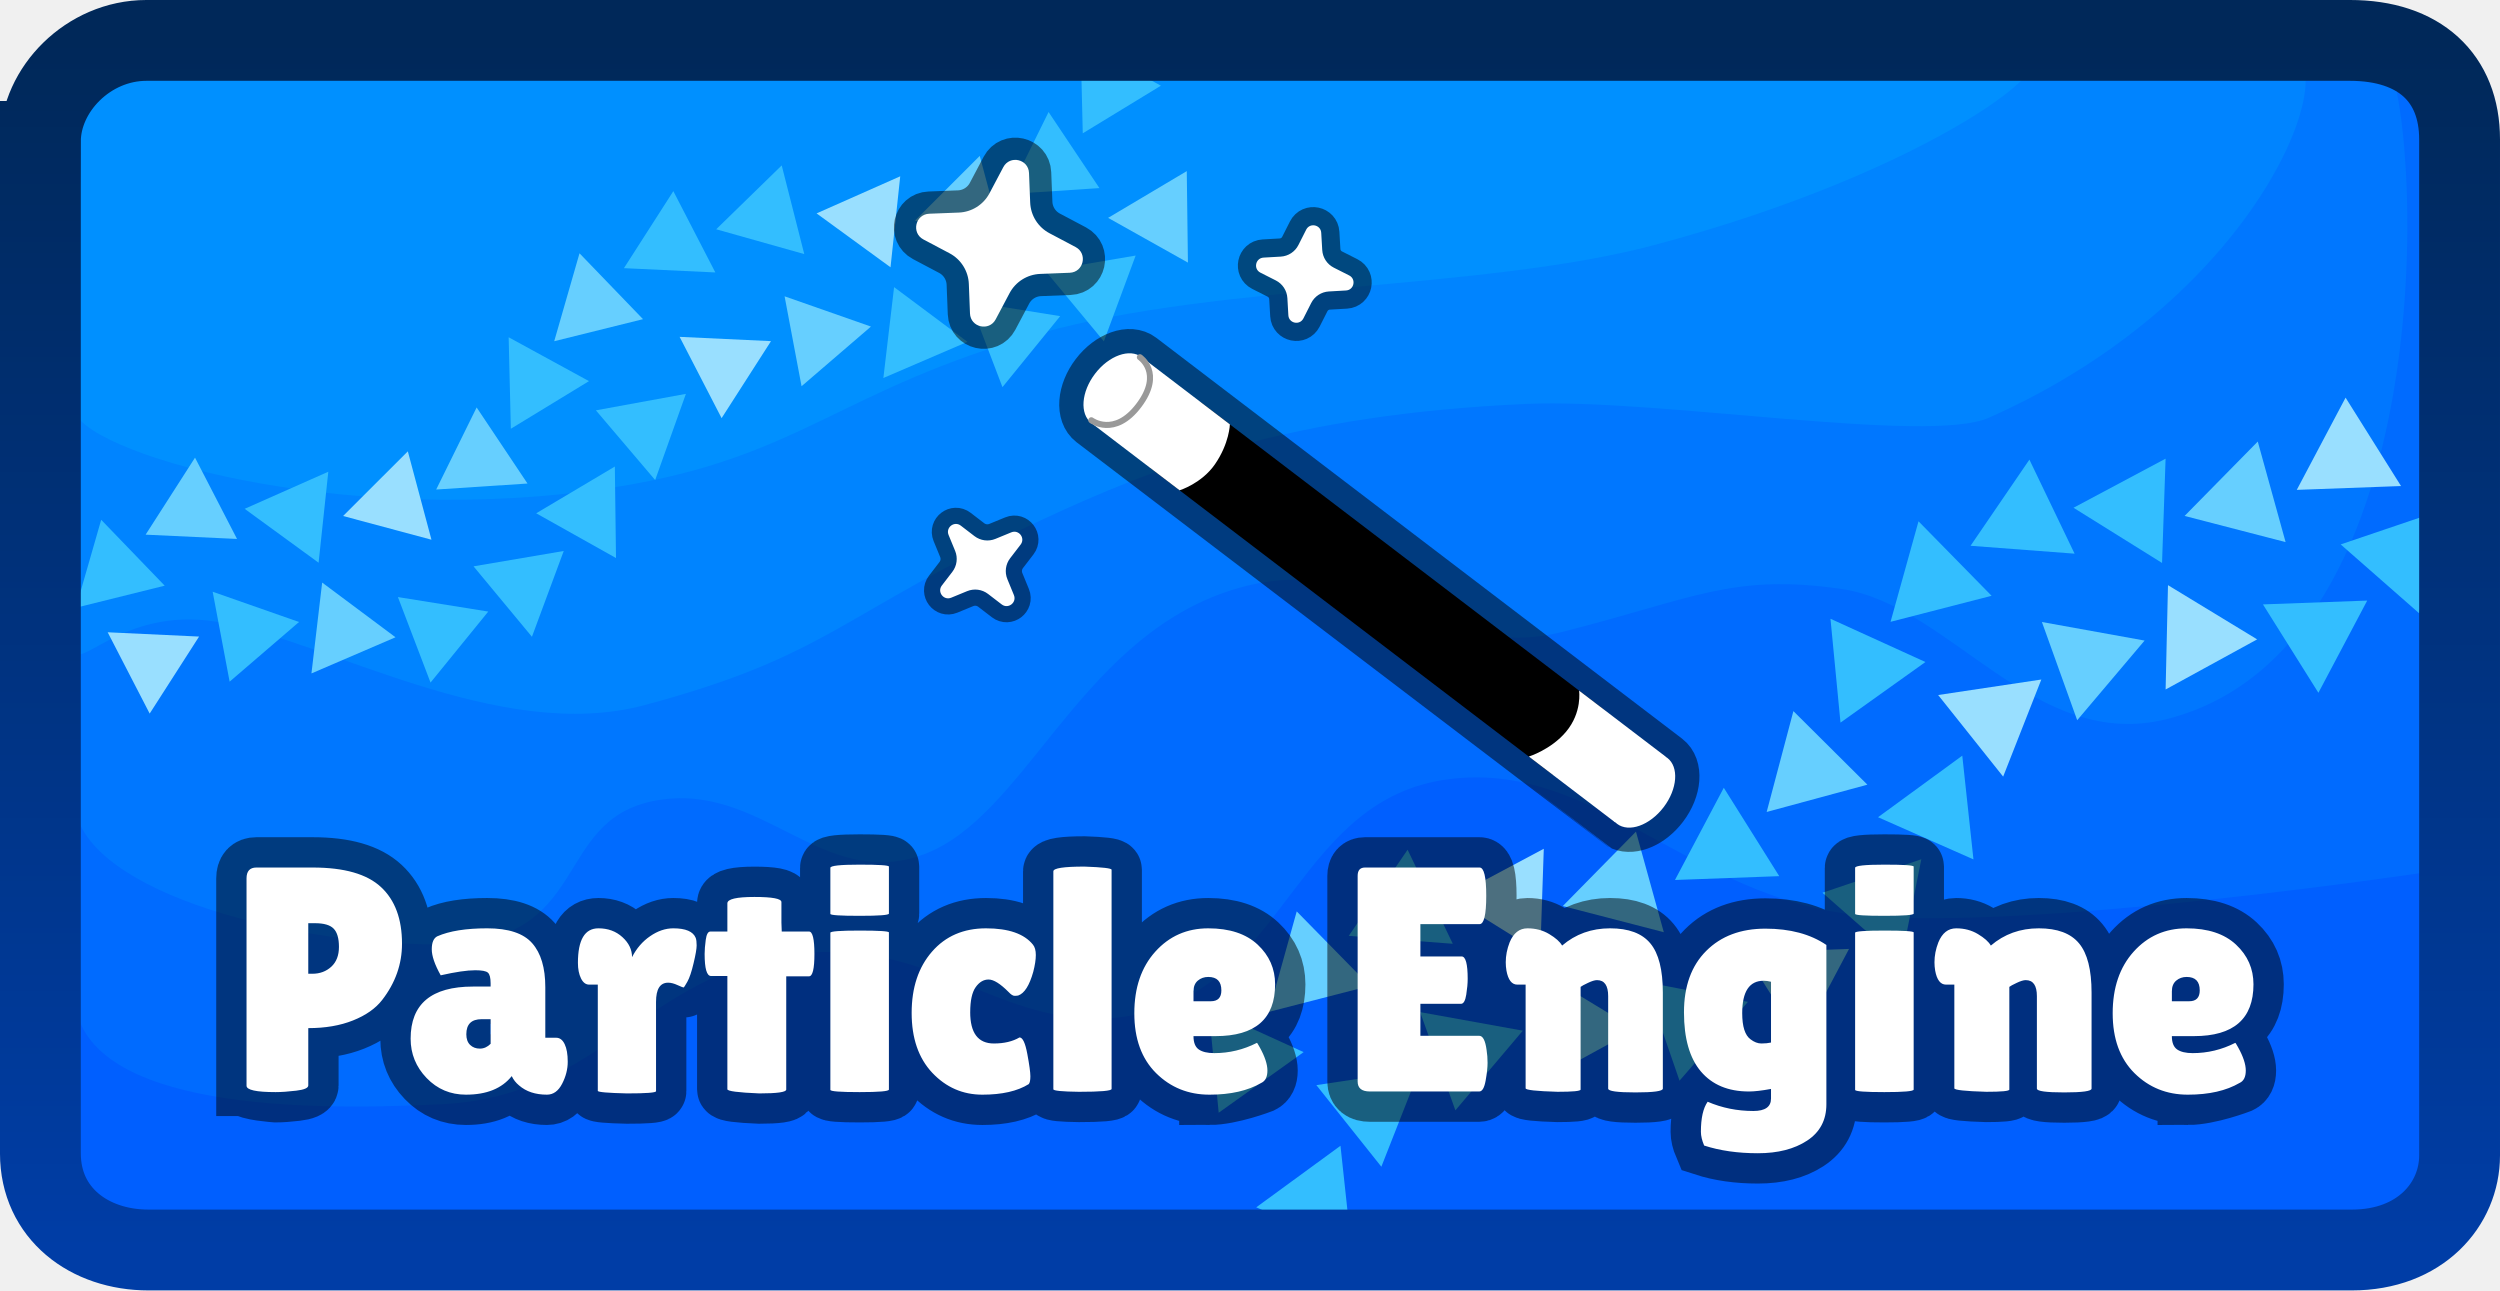
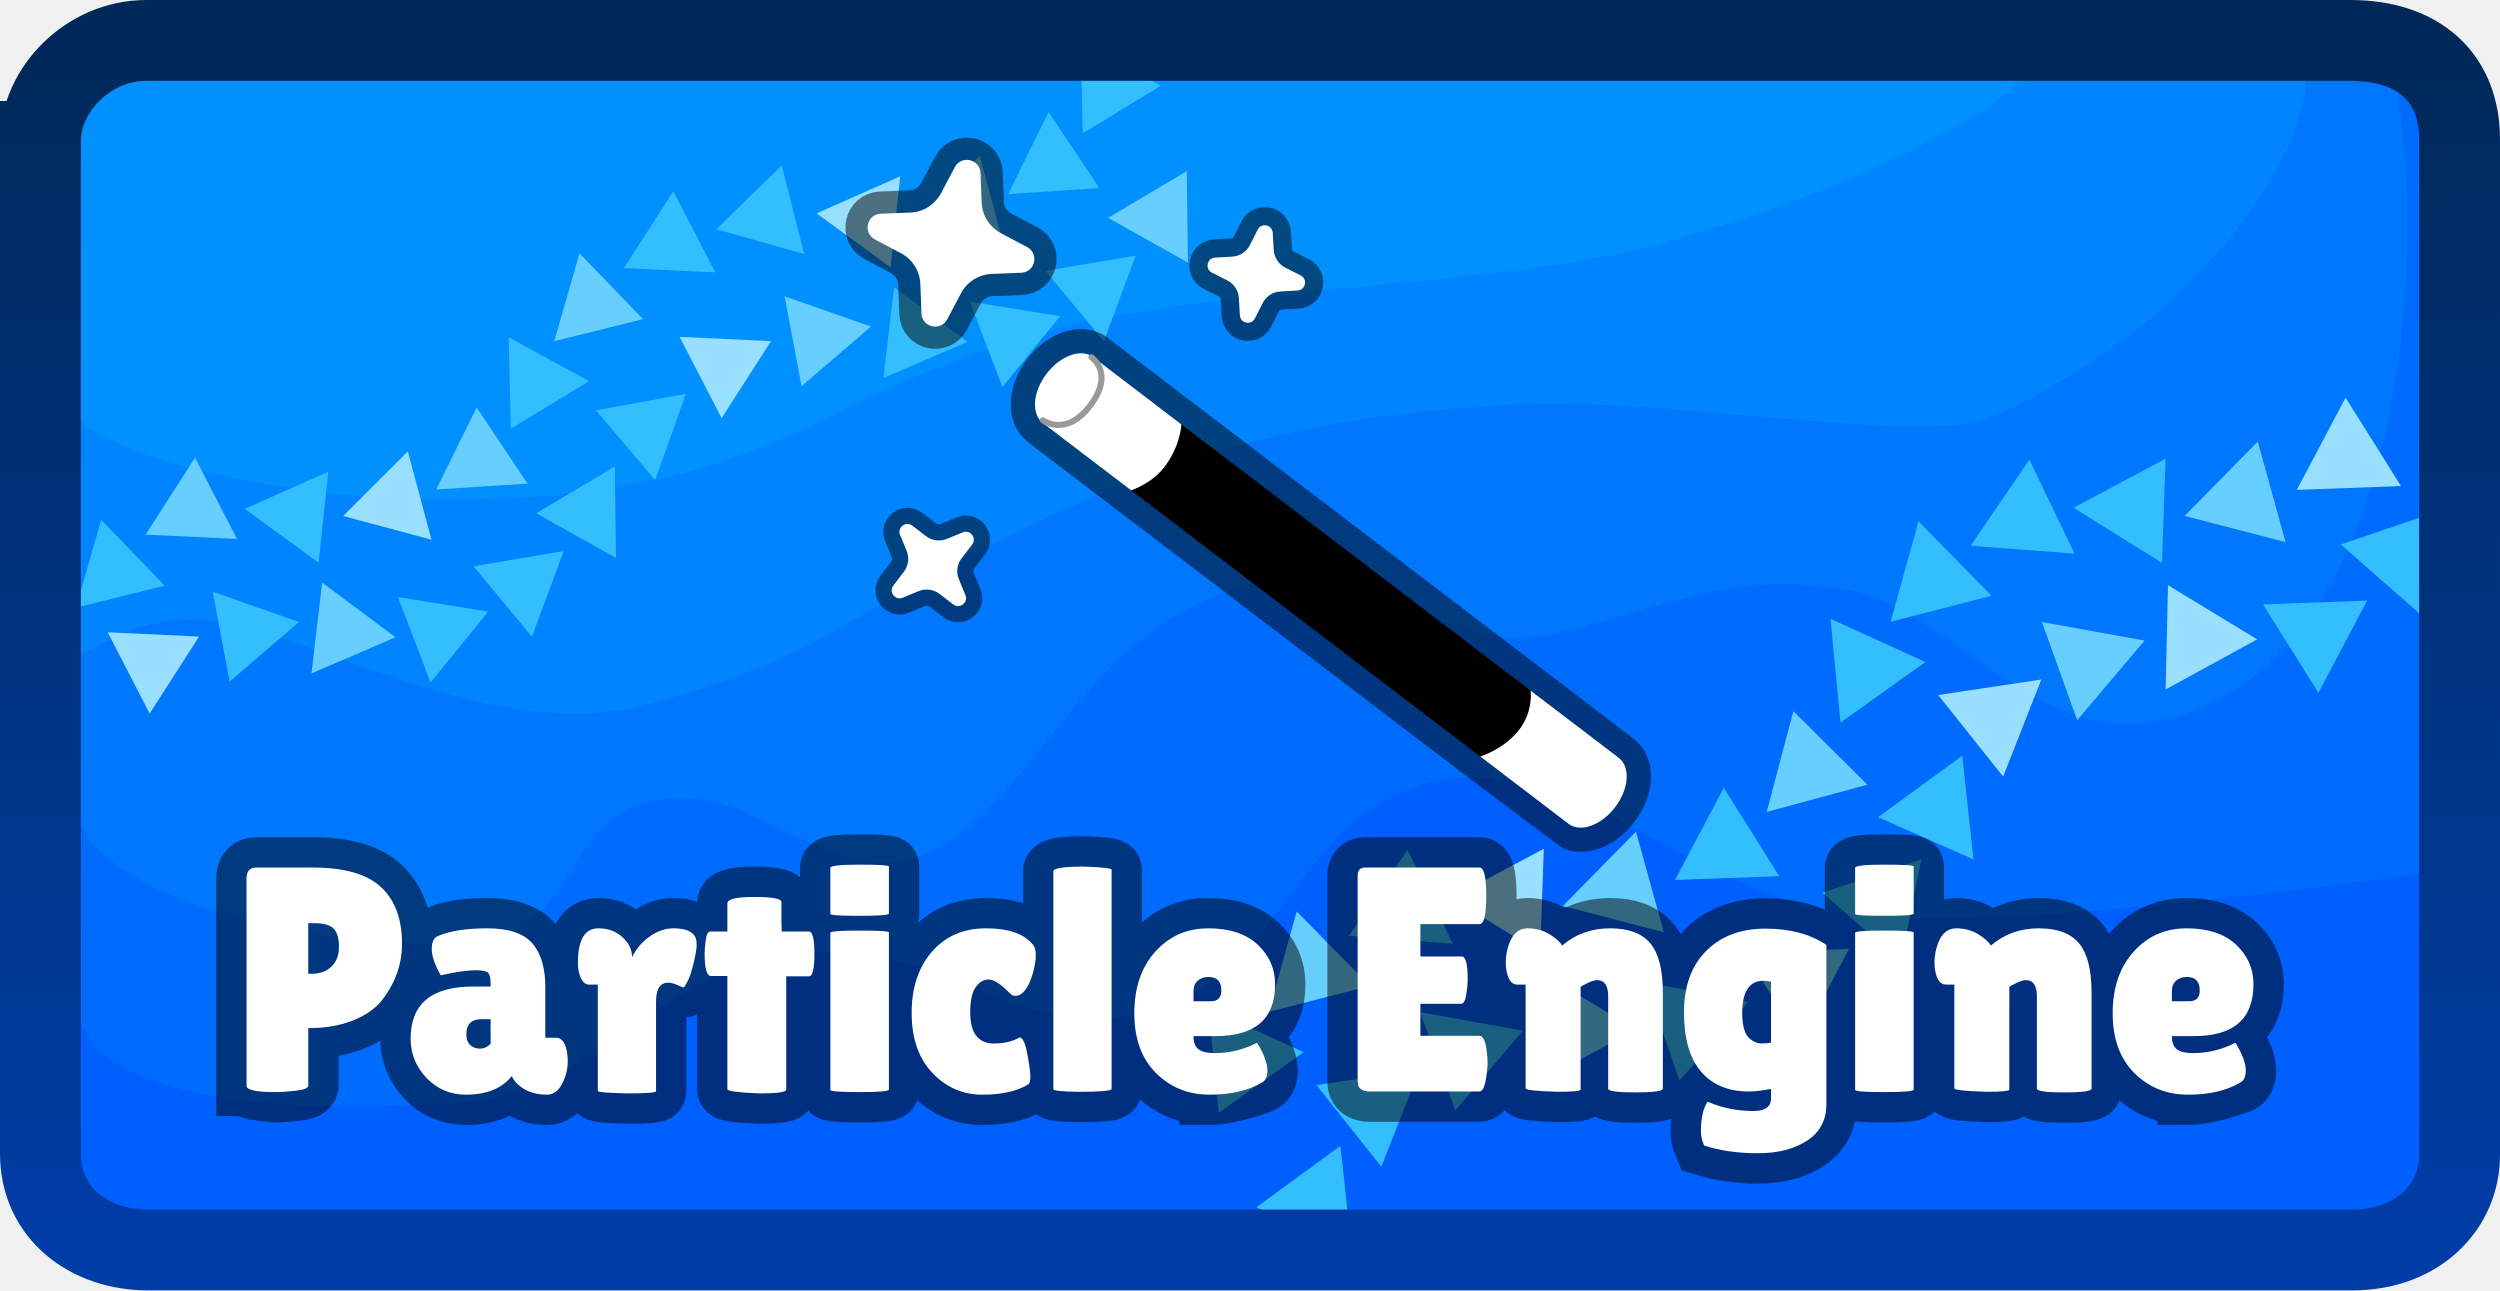
<svg xmlns="http://www.w3.org/2000/svg" version="1.1" width="309.297" height="159.649" viewBox="0,0,309.297,159.649">
  <defs>
    <linearGradient x1="240" y1="105.176" x2="240" y2="254.824" gradientUnits="userSpaceOnUse" id="color-1">
      <stop offset="0" stop-color="#002859" />
      <stop offset="1" stop-color="#003da6" />
    </linearGradient>
  </defs>
-   <g transform="translate(-85.35138,-100.1757)">
+   <g transform="translate(-85.35136,-100.1757)">
    <g data-paper-data="{&quot;isPaintingLayer&quot;:true}" fill-rule="nonzero" stroke-linejoin="miter" stroke-miterlimit="10" stroke-dasharray="" stroke-dashoffset="0" style="mix-blend-mode: normal">
      <path d="M385.5,107v146h-291v-146z" data-paper-data="{&quot;index&quot;:null}" fill="#005fff" stroke="none" stroke-width="0" stroke-linecap="butt" />
      <path d="M384.764,107c0.526,0 0.73,101.092 0.73,101.092c0,0 -48.775,7.339 -69.954,5.328c-21.178,-2.011 -32.817,-19.294 -51.095,-16.825c-18.279,2.469 -19.894,24.168 -36.824,28.7c-16.93,4.532 -25.462,-9.499 -43.989,-7.068c-18.526,2.43 -23.855,17.535 -43.549,18.552c-19.694,1.017 -45.577,0.073 -45.577,-13.948c0,-40.732 0,-115.831 0,-115.831c0,0 229.91,0 290.258,0z" data-paper-data="{&quot;index&quot;:null}" fill="#006bff" stroke="none" stroke-width="0" stroke-linecap="butt" />
      <path d="M379.947,107c4.335,0 10.235,72.631 -26.377,82.104c-16.488,4.266 -26.934,-14.13 -40.423,-16.068c-13.489,-1.938 -18.203,1.185 -34.471,5.31c-16.268,4.125 -23.467,-11.265 -41.793,-4.882c-18.326,6.384 -24.768,27.848 -37.303,32.433c-12.535,4.585 -19.964,-9.103 -33.119,-6.675c-13.155,2.429 -7.522,17.874 -27.105,17.793c-19.583,-0.081 -44.855,-6.965 -44.855,-18.092c0,-32.325 0,-91.923 0,-91.923c0,0 231.631,0 285.447,0z" data-paper-data="{&quot;index&quot;:null}" fill="#0077ff" stroke="none" stroke-width="0" stroke-linecap="butt" />
      <path d="M368.5,107c6.867,0 -2.513,29.508 -37.094,44.86c-7.482,3.322 -41.062,-2.416 -57.117,-1.715c-29.348,1.282 -45.797,7.69 -60.124,14.38c-25.173,11.754 -26.031,16.695 -49.03,22.877c-18.039,4.848 -39.296,-8.026 -52.943,-10.296c-12.105,-2.013 -17.691,7.09 -17.691,2.934c0,-25.685 0,-73.04 0,-73.04c0,0 223.72,0 274,0z" data-paper-data="{&quot;index&quot;:null}" fill="#0084ff" stroke="none" stroke-width="0" stroke-linecap="butt" />
      <path d="M335.5,107c6.867,0 -11.013,14.345 -45.594,23.518c-21.159,5.613 -53.576,4.67 -75.741,10.853c-25.173,7.023 -29.531,15.353 -52.53,19.046c-34.04,5.467 -67.134,-4.494 -67.134,-9.776c0,-15.347 0,-43.641 0,-43.641c0,0 190.72,0 241,0z" data-paper-data="{&quot;index&quot;:null}" fill="#0090ff" stroke="none" stroke-width="0" stroke-linecap="butt" />
      <g data-paper-data="{&quot;index&quot;:null}" stroke="none" stroke-width="1" stroke-linecap="butt">
        <path d="M382.405,160.308l-12.9,0.474l6.039,-11.409z" fill="#99dfff" />
        <path d="M368.123,167.244l-12.496,-3.238l9.052,-9.203z" fill="#66cfff" />
-         <path d="M352.837,169.824l-10.954,-6.83l11.392,-6.072z" fill="#33beff" />
+         <path d="M352.837,169.823l-10.954,-6.83l11.392,-6.072z" fill="#33beff" />
        <path d="M342.017,168.675l-12.872,-0.976l7.281,-10.659z" fill="#33beff" />
        <path d="M331.748,173.885l-12.5,3.221l3.46,-12.436z" fill="#33beff" />
        <path d="M323.563,182.08l-10.508,7.498l-1.24,-12.849z" fill="#33beff" />
        <path d="M316.381,197.256l-12.46,3.375l3.307,-12.478z" fill="#66cfff" />
        <path d="M305.477,208.572l-12.9,0.474l6.039,-11.409z" fill="#33beff" />
        <path d="M291.195,215.507l-12.496,-3.238l9.052,-9.203z" fill="#66cfff" />
        <path d="M275.909,218.087l-10.954,-6.83l11.392,-6.072z" fill="#99dfff" />
        <path d="M265.089,216.938l-12.872,-0.976l7.281,-10.659z" fill="#33beff" />
        <path d="M254.82,222.148l-12.5,3.221l3.46,-12.436z" fill="#66cfff" />
        <path d="M246.635,230.343l-10.508,7.498l-1.24,-12.849z" fill="#33beff" />
        <path d="M365.321,174.952l12.9,-0.474l-6.039,11.409z" data-paper-data="{&quot;index&quot;:null}" fill="#33beff" />
        <path d="M374.937,167.531l12.225,-4.145l-2.522,12.66z" data-paper-data="{&quot;index&quot;:null}" fill="#33beff" />
        <path d="M240.771,249.545l10.423,-7.615l1.383,12.834z" data-paper-data="{&quot;index&quot;:null}" fill="#33beff" />
        <path d="M248.208,234.425l12.765,-1.917l-4.722,12.014z" data-paper-data="{&quot;index&quot;:null}" fill="#33beff" />
        <path d="M261.047,225.394l12.703,2.296l-8.339,9.854z" data-paper-data="{&quot;index&quot;:null}" fill="#33beff" />
-         <path d="M276.644,220.834l11.03,6.707l-11.323,6.199z" data-paper-data="{&quot;index&quot;:null}" fill="#66cfff" />
+         <path d="M276.643,220.834l11.03,6.707l-11.323,6.199z" data-paper-data="{&quot;index&quot;:null}" fill="#66cfff" />
        <path d="M288.926,221.675l12.674,2.452l-8.46,9.75z" data-paper-data="{&quot;index&quot;:null}" fill="#33beff" />
        <path d="M301.212,218.048l12.9,-0.474l-6.039,11.409z" data-paper-data="{&quot;index&quot;:null}" fill="#66cfff" />
        <path d="M310.829,210.627l12.225,-4.145l-2.522,12.66z" data-paper-data="{&quot;index&quot;:null}" fill="#33beff" />
        <path d="M317.699,201.281l10.423,-7.615l1.383,12.834z" data-paper-data="{&quot;index&quot;:null}" fill="#33beff" />
        <path d="M325.136,186.162l12.765,-1.917l-4.722,12.014z" data-paper-data="{&quot;index&quot;:null}" fill="#99dfff" />
        <path d="M337.975,177.13l12.703,2.296l-8.339,9.854z" data-paper-data="{&quot;index&quot;:null}" fill="#66cfff" />
        <path d="M353.572,172.571l11.03,6.707l-11.323,6.199z" data-paper-data="{&quot;index&quot;:null}" fill="#99dfff" />
      </g>
      <g stroke="none" stroke-width="1" stroke-linecap="butt">
        <path d="M98.673,178.401l11.308,0.53l-6.112,9.528z" fill="#99dfff" />
        <path d="M111.662,173.385l10.683,3.744l-8.584,7.381z" fill="#33beff" />
        <path d="M125.209,172.249l9.073,6.77l-10.399,4.473z" fill="#66cfff" />
        <path d="M134.581,174.044l11.177,1.795l-7.142,8.783z" fill="#33beff" />
        <path d="M143.936,170.242l11.16,-1.9l-3.934,10.615z" fill="#33beff" />
        <path d="M151.688,163.679l9.731,-5.783l0.143,11.319z" fill="#33beff" />
-         <path d="M159.075,150.942l11.135,-2.038l-3.803,10.663z" fill="#33beff" />
+         <path d="M159.074,150.942l11.135,-2.038l-3.803,10.663z" fill="#33beff" />
        <path d="M169.431,141.851l11.308,0.53l-6.112,9.528z" fill="#99dfff" />
-         <path d="M182.42,136.835l10.683,3.744l-8.584,7.381z" fill="#66cfff" />
+         <path d="M182.42,136.834l10.683,3.744l-8.584,7.381z" fill="#66cfff" />
        <path d="M195.967,135.698l9.073,6.77l-10.399,4.473z" fill="#33beff" />
        <path d="M205.339,137.494l11.177,1.795l-7.142,8.783z" fill="#33beff" />
        <path d="M214.694,133.692l11.16,-1.9l-3.934,10.615z" fill="#33beff" />
        <path d="M222.446,127.129l9.731,-5.783l0.143,11.319z" fill="#66cfff" />
        <path d="M114.675,166.853l-11.308,-0.53l6.112,-9.528z" data-paper-data="{&quot;index&quot;:null}" fill="#66cfff" />
        <path d="M105.728,172.635l-10.987,2.728l3.13,-10.879z" data-paper-data="{&quot;index&quot;:null}" fill="#33beff" />
        <path d="M228.976,110.777l-9.666,5.892l-0.27,-11.317z" data-paper-data="{&quot;index&quot;:null}" fill="#33beff" />
-         <path d="M221.371,123.447l-11.296,0.742l5.005,-10.154z" data-paper-data="{&quot;index&quot;:null}" fill="#33beff" />
+         <path d="M221.371,123.446l-11.296,0.742l5.005,-10.154z" data-paper-data="{&quot;index&quot;:null}" fill="#33beff" />
        <path d="M209.49,130.4l-10.933,-2.935l8.008,-8.001z" data-paper-data="{&quot;index&quot;:null}" fill="#66cfff" />
        <path d="M195.526,133.244l-9.148,-6.668l10.349,-4.589z" data-paper-data="{&quot;index&quot;:null}" fill="#99dfff" />
-         <path d="M184.854,131.611l-10.896,-3.07l8.106,-7.902z" data-paper-data="{&quot;index&quot;:null}" fill="#33beff" />
-         <path d="M173.852,133.882l-11.308,-0.53l6.112,-9.528z" data-paper-data="{&quot;index&quot;:null}" fill="#33beff" />
+         <path d="M184.854,131.61l-10.896,-3.07l8.106,-7.902z" data-paper-data="{&quot;index&quot;:null}" fill="#33beff" />
+         <path d="M173.852,133.881l-11.308,-0.53l6.112,-9.528z" data-paper-data="{&quot;index&quot;:null}" fill="#33beff" />
        <path d="M164.905,139.663l-10.987,2.728l3.13,-10.879z" data-paper-data="{&quot;index&quot;:null}" fill="#66cfff" />
        <path d="M158.218,147.328l-9.666,5.892l-0.27,-11.317z" data-paper-data="{&quot;index&quot;:null}" fill="#33beff" />
        <path d="M150.612,159.997l-11.296,0.742l5.005,-10.154z" data-paper-data="{&quot;index&quot;:null}" fill="#66cfff" />
        <path d="M138.732,166.95l-10.933,-2.935l8.008,-8.001z" data-paper-data="{&quot;index&quot;:null}" fill="#99dfff" />
        <path d="M124.768,169.794l-9.148,-6.668l10.349,-4.589z" data-paper-data="{&quot;index&quot;:null}" fill="#33beff" />
      </g>
      <path d="M90.351,117.671c0,-6.399 5.915,-12.496 13.119,-12.496c28.933,0 219.728,0 272.61,0c8.614,0 13.568,4.644 13.568,12.246c0,30.592 0,109.092 0,125.705c0,6.04 -4.859,11.698 -13.319,11.698c-52.467,0 -243.426,0 -272.61,0c-7.328,0 -13.369,-4.524 -13.369,-11.947c0,-30.161 0,-108.193 0,-125.206z" fill="none" stroke="url(#color-1)" stroke-width="10" stroke-linecap="butt" />
      <g>
-         <path d="M291.626,193.938c1.467,1.119 1.265,3.852 -0.452,6.104c-1.534,2.013 -3.759,2.961 -5.262,2.342c-0.155,-0.064 -65.524,-49.859 -65.534,-49.867c-1.467,-1.119 -1.265,-3.852 0.452,-6.104c1.717,-2.252 4.299,-3.172 5.766,-2.053c0.074,0.057 64.956,49.521 65.03,49.578z" fill="none" stroke-opacity="0.502" stroke="#000000" stroke-width="6" stroke-linecap="butt" />
+         <path d="M285.626,193.938c1.467,1.119 1.265,3.852 -0.452,6.104c-1.534,2.013 -3.759,2.961 -5.262,2.342c-0.155,-0.064 -65.524,-49.859 -65.534,-49.867c-1.467,-1.119 -1.265,-3.852 0.452,-6.104c1.717,-2.252 4.299,-3.172 5.766,-2.053c0.074,0.057 64.956,49.521 65.03,49.578z" fill="none" stroke-opacity="0.502" stroke="#000000" stroke-width="6" stroke-linecap="butt" />
        <g>
-           <path d="M227.696,158.097l6.219,-8.157l49.823,37.985l-6.219,8.157z" fill="#000000" stroke="none" stroke-width="0.5" stroke-linecap="butt" />
-           <path d="M220.83,146.413c1.717,-2.252 4.299,-3.172 5.766,-2.053c1.467,1.119 1.265,3.852 -0.452,6.104c-1.717,2.252 -4.299,3.172 -5.766,2.053c-1.467,-1.119 -1.265,-3.852 0.452,-6.104z" fill="#ffffff" stroke="none" stroke-width="0" stroke-linecap="butt" />
-           <path d="M220.598,152.685l6.219,-8.157l10.692,8.152c0,0 -0.048,2.327 -1.843,4.932c-1.64,2.379 -4.376,3.225 -4.376,3.225z" fill="#ffffff" stroke="none" stroke-width="0" stroke-linecap="butt" />
-           <path d="M226.375,144.369c0,0 2.906,1.921 -0.116,5.943c-3.023,4.023 -5.892,1.858 -5.892,1.858" fill="none" stroke="#999999" stroke-width="0.75" stroke-linecap="round" />
-           <path d="M285.407,202.095c-1.467,-1.119 -1.265,-3.852 0.452,-6.104c1.717,-2.252 4.299,-3.172 5.766,-2.053c1.467,1.119 1.265,3.852 -0.452,6.104c-1.717,2.252 -4.299,3.172 -5.766,2.053z" data-paper-data="{&quot;index&quot;:null}" fill="#ffffff" stroke="none" stroke-width="0" stroke-linecap="butt" />
-           <path d="M274.495,193.775c0,0 2.736,-0.846 4.597,-3.057c2.036,-2.421 1.622,-5.1 1.622,-5.1l10.692,8.152l-6.219,8.157z" data-paper-data="{&quot;index&quot;:null}" fill="#ffffff" stroke="none" stroke-width="0" stroke-linecap="butt" />
+           <path d="M221.696,158.097l6.219,-8.157l49.823,37.985l-6.219,8.157z" fill="#000000" stroke="none" stroke-width="0.5" stroke-linecap="butt" />
+           <path d="M214.83,146.413c1.717,-2.252 4.299,-3.172 5.766,-2.053c1.467,1.119 1.265,3.852 -0.452,6.104c-1.717,2.252 -4.299,3.172 -5.766,2.053c-1.467,-1.119 -1.265,-3.852 0.452,-6.104z" fill="#ffffff" stroke="none" stroke-width="0" stroke-linecap="butt" />
+           <path d="M214.598,152.685l6.219,-8.157l10.692,8.152c0,0 -0.048,2.327 -1.843,4.932c-1.64,2.379 -4.376,3.225 -4.376,3.225z" fill="#ffffff" stroke="none" stroke-width="0" stroke-linecap="butt" />
+           <path d="M220.375,144.369c0,0 2.906,1.921 -0.116,5.943c-3.023,4.023 -5.892,1.858 -5.892,1.858" fill="none" stroke="#999999" stroke-width="0.75" stroke-linecap="round" />
+           <path d="M279.407,202.095c-1.467,-1.119 -1.265,-3.852 0.452,-6.104c1.717,-2.252 4.299,-3.172 5.766,-2.053c1.467,1.119 1.265,3.852 -0.452,6.104c-1.717,2.252 -4.299,3.172 -5.766,2.053z" data-paper-data="{&quot;index&quot;:null}" fill="#ffffff" stroke="none" stroke-width="0" stroke-linecap="butt" />
+           <path d="M268.495,193.775c0,0 2.736,-0.846 4.597,-3.057c2.036,-2.421 1.622,-5.1 1.622,-5.1l10.692,8.152l-6.219,8.157z" data-paper-data="{&quot;index&quot;:null}" fill="#ffffff" stroke="none" stroke-width="0" stroke-linecap="butt" />
        </g>
      </g>
      <path d="M115.852,234.501v-25.651c0,-0.897 0.407,-1.345 1.221,-1.345h6.966c3.907,0 6.723,0.807 8.45,2.42c1.732,1.608 2.598,3.943 2.598,7.004c0,2.531 -0.819,4.852 -2.458,6.966c-0.814,1.051 -2.015,1.894 -3.603,2.528c-1.582,0.634 -3.427,0.951 -5.535,0.951v7.089c0,0.314 -0.495,0.531 -1.484,0.649c-0.99,0.119 -1.843,0.178 -2.559,0.178c0,0 -3.595,-0.263 -3.595,-0.789zM123.49,214.393v6.254h0.51c0.923,0 1.701,-0.289 2.335,-0.866c0.634,-0.582 0.951,-1.402 0.951,-2.458c0,-1.057 -0.219,-1.809 -0.657,-2.257c-0.433,-0.448 -1.203,-0.673 -2.312,-0.673zM139.875,220.841c-0.737,-1.319 -1.106,-2.394 -1.106,-3.224c0,-0.83 0.224,-1.363 0.673,-1.6c1.5,-0.66 3.561,-0.99 6.185,-0.99c2.629,0 4.484,0.613 5.566,1.84c1.082,1.227 1.623,3.041 1.623,5.443v6.254h1.345c0.448,0 0.799,0.265 1.051,0.796c0.253,0.526 0.379,1.25 0.379,2.172c0,0.923 -0.232,1.832 -0.696,2.729c-0.464,0.897 -1.09,1.345 -1.879,1.345c-1.428,0 -2.577,-0.381 -3.448,-1.144c-0.392,-0.32 -0.693,-0.704 -0.905,-1.152c-1.216,1.531 -3.105,2.296 -5.667,2.296c-1.922,0 -3.543,-0.685 -4.863,-2.056c-1.319,-1.371 -1.979,-2.994 -1.979,-4.87c0,-4.298 2.572,-6.448 7.715,-6.448h2.18v-0.402c0,-0.685 -0.113,-1.126 -0.34,-1.322c-0.222,-0.196 -0.742,-0.294 -1.562,-0.294c-1.005,0 -2.43,0.209 -4.275,0.626zM143.044,228.131c0,0.577 0.157,1.018 0.472,1.322c0.314,0.304 0.716,0.456 1.206,0.456c0.49,0 0.933,-0.198 1.33,-0.595v-3.046h-1.113c-1.263,0 -1.894,0.621 -1.894,1.863zM166.516,235.174c0,0.186 -1.201,0.278 -3.603,0.278c-2.402,-0.057 -3.603,-0.162 -3.603,-0.317v-13.143h-1.067c-0.423,0 -0.76,-0.258 -1.013,-0.773c-0.253,-0.515 -0.379,-1.154 -0.379,-1.917c0,-2.85 0.845,-4.275 2.536,-4.275c1.185,0 2.175,0.363 2.969,1.09c0.794,0.722 1.191,1.546 1.191,2.474c0.551,-1.082 1.296,-1.946 2.234,-2.59c0.938,-0.649 1.894,-0.974 2.868,-0.974c1.531,0 2.456,0.394 2.775,1.183c0.077,0.211 0.116,0.523 0.116,0.935c0,0.407 -0.126,1.139 -0.379,2.196c-0.247,1.057 -0.505,1.822 -0.773,2.296c-0.263,0.474 -0.42,0.711 -0.472,0.711c-0.052,0 -0.296,-0.098 -0.734,-0.294c-0.433,-0.201 -0.822,-0.302 -1.167,-0.302c-1,0 -1.5,0.791 -1.5,2.373zM182.623,234.973c0,0.32 -1.108,0.479 -3.324,0.479c-2.639,-0.108 -3.958,-0.281 -3.958,-0.518v-14.008h-2.018c-0.531,0 -0.796,-0.912 -0.796,-2.737c0,-0.474 0.046,-1.054 0.139,-1.739c0.093,-0.685 0.286,-1.028 0.58,-1.028h2.095v-3.487c0,-0.526 1.113,-0.789 3.34,-0.789c2.232,0 3.347,0.211 3.347,0.634v2.536l0.039,1.106h3.371c0.448,0 0.673,0.925 0.673,2.775c0,1.845 -0.224,2.768 -0.673,2.768h-2.814zM195.327,234.973c0,0.211 -1.209,0.317 -3.626,0.317c-2.412,0 -3.618,-0.093 -3.618,-0.278v-19.436c0,-0.18 1.206,-0.271 3.618,-0.271c2.417,0 3.626,0.077 3.626,0.232zM195.327,213.203c0,0.186 -1.209,0.278 -3.626,0.278c-2.412,0 -3.618,-0.08 -3.618,-0.24v-5.698c0,-0.263 1.206,-0.394 3.618,-0.394c2.417,0 3.626,0.08 3.626,0.24zM205.383,225.394c0,2.587 0.977,3.881 2.93,3.881c1.268,0 2.324,-0.25 3.17,-0.75c0.392,0 0.714,0.68 0.966,2.041c0.253,1.355 0.379,2.278 0.379,2.768c0,0.49 -0.067,0.812 -0.201,0.966c-1.397,0.871 -3.309,1.307 -5.736,1.307c-2.428,0 -4.494,-0.902 -6.2,-2.706c-1.701,-1.809 -2.551,-4.278 -2.551,-7.406c0,-3.128 0.838,-5.654 2.513,-7.576c1.675,-1.928 3.904,-2.891 6.687,-2.891c2.788,0 4.724,0.673 5.806,2.018c0.237,0.289 0.356,0.716 0.356,1.283c0,0.567 -0.106,1.26 -0.317,2.08c-0.474,1.69 -1.095,2.667 -1.863,2.93c-0.103,0.026 -0.255,0.039 -0.456,0.039c-0.196,0 -0.441,-0.157 -0.734,-0.472c-1.026,-1.031 -1.85,-1.546 -2.474,-1.546c-0.618,0 -1.152,0.317 -1.6,0.951c-0.448,0.634 -0.673,1.662 -0.673,3.085zM222.877,234.896c0,0.237 -1.345,0.356 -4.036,0.356c-2.113,-0.026 -3.17,-0.131 -3.17,-0.317v-26.958c0,-0.392 1.281,-0.588 3.842,-0.588c2.242,0.077 3.363,0.209 3.363,0.394zM234.988,235.607c-2.613,0 -4.816,-0.889 -6.61,-2.667c-1.794,-1.783 -2.69,-4.252 -2.69,-7.406c0,-3.154 0.863,-5.693 2.59,-7.615c1.732,-1.928 3.917,-2.891 6.556,-2.891c2.639,0 4.677,0.673 6.115,2.018c1.438,1.345 2.157,2.982 2.157,4.909c0,4.273 -2.453,6.409 -7.36,6.409h-2.737c0,0.794 0.216,1.343 0.649,1.647c0.438,0.304 1.08,0.456 1.925,0.456c1.85,0 3.605,-0.423 5.265,-1.268c0.026,-0.026 0.144,0.157 0.356,0.549c0.634,1.139 0.951,2.098 0.951,2.876c0,0.778 -0.25,1.286 -0.75,1.523c0,0 -3.804,1.461 -6.417,1.461zM236.457,222.704c0,-1.108 -0.541,-1.662 -1.623,-1.662c-0.5,0 -0.93,0.152 -1.291,0.456c-0.356,0.304 -0.533,0.745 -0.533,1.322v1.229h2.141c0.871,0 1.307,-0.448 1.307,-1.345zM266.182,218.506c0.5,0 0.75,0.925 0.75,2.775c0,0.551 0.774,1.203 0.656,1.956c-0.119,0.752 -1.168,1.129 -1.483,1.129h-5.025v3.958h7.283c0.448,0 0.75,0.58 0.905,1.739c0.082,0.505 0.124,1.041 0.124,1.608c0,0.567 -0.08,1.299 -0.24,2.196c-0.16,0.897 -0.423,1.345 -0.789,1.345h-13.537c-1.005,0 -1.508,-0.41 -1.508,-1.229v-25.45c0,-0.685 0.304,-1.028 0.912,-1.028h14.171c0.551,0 0.827,1.167 0.827,3.502c0,2.335 -0.276,3.502 -0.827,3.502h-7.321v3.997zM280.902,234.973c0,0.186 -0.948,0.278 -2.845,0.278c-2.639,-0.077 -3.958,-0.222 -3.958,-0.433v-12.826h-1.028c-0.685,0 -1.134,-0.58 -1.345,-1.739c-0.057,-0.345 -0.085,-0.688 -0.085,-1.028c0,-0.819 0.16,-1.639 0.479,-2.458c0.474,-1.16 1.211,-1.739 2.211,-1.739c1.005,0 1.902,0.237 2.69,0.711c0.794,0.474 1.325,0.948 1.593,1.422c1.66,-1.422 3.636,-2.134 5.93,-2.134c2.299,0 3.961,0.621 4.986,1.863c1.031,1.237 1.546,3.268 1.546,6.092v11.875c0,0.314 -1.129,0.472 -3.386,0.472c-2.252,0 -3.378,-0.157 -3.378,-0.472v-11.442c0,-1.319 -0.461,-1.979 -1.384,-1.979c-0.268,0 -0.639,0.113 -1.113,0.34c-0.474,0.222 -0.778,0.387 -0.912,0.495zM301.723,235.213c-2.556,0 -4.535,-0.825 -5.937,-2.474c-1.397,-1.649 -2.095,-4.09 -2.095,-7.321c0,-3.232 0.917,-5.765 2.752,-7.599c1.835,-1.835 4.275,-2.752 7.321,-2.752c3.051,0 5.566,0.673 7.545,2.018v19.714c0,1.953 -0.794,3.451 -2.381,4.492c-1.582,1.041 -3.613,1.562 -6.092,1.562c-2.479,0 -4.695,-0.317 -6.649,-0.951c-0.268,-0.634 -0.402,-1.201 -0.402,-1.701c0,-1.69 0.278,-2.93 0.835,-3.719c1.768,0.763 3.654,1.144 5.659,1.144c1.453,0 2.18,-0.513 2.18,-1.538v-1.191c-1.134,0.211 -2.046,0.317 -2.737,0.317zM303.547,221.513c-1.768,0 -2.652,1.335 -2.652,4.005c0,1.66 0.343,2.739 1.028,3.239c0.448,0.345 0.897,0.518 1.345,0.518c0.448,0 0.845,-0.039 1.191,-0.116v-7.522c-0.32,-0.082 -0.624,-0.124 -0.912,-0.124zM322.108,234.973c0,0.211 -1.209,0.317 -3.626,0.317c-2.412,0 -3.618,-0.093 -3.618,-0.278v-19.436c0,-0.18 1.206,-0.271 3.618,-0.271c2.417,0 3.626,0.077 3.626,0.232zM322.108,213.203c0,0.186 -1.209,0.278 -3.626,0.278c-2.412,0 -3.618,-0.08 -3.618,-0.24v-5.698c0,-0.263 1.206,-0.394 3.618,-0.394c2.417,0 3.626,0.08 3.626,0.24zM333.943,234.973c0,0.186 -0.948,0.278 -2.845,0.278c-2.639,-0.077 -3.958,-0.222 -3.958,-0.433v-12.826h-1.028c-0.685,0 -1.134,-0.58 -1.345,-1.739c-0.057,-0.345 -0.085,-0.688 -0.085,-1.028c0,-0.819 0.16,-1.639 0.479,-2.458c0.474,-1.16 1.211,-1.739 2.211,-1.739c1.005,0 1.902,0.237 2.69,0.711c0.794,0.474 1.325,0.948 1.593,1.422c1.66,-1.422 3.636,-2.134 5.93,-2.134c2.299,0 3.961,0.621 4.986,1.863c1.031,1.237 1.546,3.268 1.546,6.092v11.875c0,0.314 -1.129,0.472 -3.386,0.472c-2.252,0 -3.378,-0.157 -3.378,-0.472v-11.442c0,-1.319 -0.461,-1.979 -1.384,-1.979c-0.268,0 -0.639,0.113 -1.113,0.34c-0.474,0.222 -0.778,0.387 -0.912,0.495zM356.031,235.607c-2.613,0 -4.816,-0.889 -6.61,-2.667c-1.794,-1.783 -2.69,-4.252 -2.69,-7.406c0,-3.154 0.863,-5.693 2.59,-7.615c1.732,-1.928 3.917,-2.891 6.556,-2.891c2.639,0 4.677,0.673 6.115,2.018c1.438,1.345 2.157,2.982 2.157,4.909c0,4.273 -2.453,6.409 -7.36,6.409h-2.737c0,0.794 0.216,1.343 0.649,1.647c0.438,0.304 1.08,0.456 1.925,0.456c1.85,0 3.605,-0.423 5.265,-1.268c0.026,-0.026 0.144,0.157 0.356,0.549c0.634,1.139 0.951,2.098 0.951,2.876c0,0.778 -0.25,1.286 -0.75,1.523c0,0 -3.804,1.461 -6.417,1.461zM357.5,222.704c0,-1.108 -0.541,-1.662 -1.623,-1.662c-0.5,0 -0.93,0.152 -1.291,0.456c-0.356,0.304 -0.533,0.745 -0.533,1.322v1.229h2.141c0.871,0 1.307,-0.448 1.307,-1.345z" fill="none" stroke-opacity="0.502" stroke="#000000" stroke-width="7.5" stroke-linecap="round" />
      <path d="M119.447,235.29c-2.397,0 -3.595,-0.263 -3.595,-0.789v-25.651c0,-0.897 0.407,-1.345 1.221,-1.345h6.966c3.907,0 6.723,0.807 8.45,2.42c1.732,1.608 2.598,3.943 2.598,7.004c0,2.531 -0.819,4.852 -2.458,6.966c-0.814,1.051 -2.015,1.894 -3.603,2.528c-1.582,0.634 -3.427,0.951 -5.535,0.951v7.089c0,0.314 -0.495,0.531 -1.484,0.649c-0.99,0.119 -1.843,0.178 -2.559,0.178zM123.49,214.393v6.254h0.51c0.923,0 1.701,-0.289 2.335,-0.866c0.634,-0.582 0.951,-1.402 0.951,-2.458c0,-1.057 -0.219,-1.809 -0.657,-2.257c-0.433,-0.448 -1.203,-0.673 -2.312,-0.673zM139.875,220.841c-0.737,-1.319 -1.106,-2.394 -1.106,-3.224c0,-0.83 0.224,-1.363 0.673,-1.6c1.5,-0.66 3.561,-0.99 6.185,-0.99c2.629,0 4.484,0.613 5.566,1.84c1.082,1.227 1.623,3.041 1.623,5.443v6.254h1.345c0.448,0 0.799,0.265 1.051,0.796c0.253,0.526 0.379,1.25 0.379,2.172c0,0.923 -0.232,1.832 -0.696,2.729c-0.464,0.897 -1.09,1.345 -1.879,1.345c-1.428,0 -2.577,-0.381 -3.448,-1.144c-0.392,-0.32 -0.693,-0.704 -0.905,-1.152c-1.216,1.531 -3.105,2.296 -5.667,2.296c-1.922,0 -3.543,-0.685 -4.863,-2.056c-1.319,-1.371 -1.979,-2.994 -1.979,-4.87c0,-4.298 2.572,-6.448 7.715,-6.448h2.18v-0.402c0,-0.685 -0.113,-1.126 -0.34,-1.322c-0.222,-0.196 -0.742,-0.294 -1.562,-0.294c-1.005,0 -2.43,0.209 -4.275,0.626zM143.044,228.131c0,0.577 0.157,1.018 0.472,1.322c0.314,0.304 0.716,0.456 1.206,0.456c0.49,0 0.933,-0.198 1.33,-0.595v-3.046h-1.113c-1.263,0 -1.894,0.621 -1.894,1.863zM166.516,235.174c0,0.186 -1.201,0.278 -3.603,0.278c-2.402,-0.057 -3.603,-0.162 -3.603,-0.317v-13.143h-1.067c-0.423,0 -0.76,-0.258 -1.013,-0.773c-0.253,-0.515 -0.379,-1.154 -0.379,-1.917c0,-2.85 0.845,-4.275 2.536,-4.275c1.185,0 2.175,0.363 2.969,1.09c0.794,0.722 1.191,1.546 1.191,2.474c0.551,-1.082 1.296,-1.946 2.234,-2.59c0.938,-0.649 1.894,-0.974 2.868,-0.974c1.531,0 2.456,0.394 2.775,1.183c0.077,0.211 0.116,0.523 0.116,0.935c0,0.407 -0.126,1.139 -0.379,2.196c-0.247,1.057 -0.505,1.822 -0.773,2.296c-0.263,0.474 -0.42,0.711 -0.472,0.711c-0.052,0 -0.296,-0.098 -0.734,-0.294c-0.433,-0.201 -0.822,-0.302 -1.167,-0.302c-1,0 -1.5,0.791 -1.5,2.373zM182.623,234.973c0,0.32 -1.108,0.479 -3.324,0.479c-2.639,-0.108 -3.958,-0.281 -3.958,-0.518v-14.008h-2.018c-0.531,0 -0.796,-0.912 -0.796,-2.737c0,-0.474 0.046,-1.054 0.139,-1.739c0.093,-0.685 0.286,-1.028 0.58,-1.028h2.095v-3.487c0,-0.526 1.113,-0.789 3.34,-0.789c2.232,0 3.347,0.211 3.347,0.634v2.536l0.039,1.106h3.371c0.448,0 0.673,0.925 0.673,2.775c0,1.845 -0.224,2.768 -0.673,2.768h-2.814zM195.327,234.973c0,0.211 -1.209,0.317 -3.626,0.317c-2.412,0 -3.618,-0.093 -3.618,-0.278v-19.436c0,-0.18 1.206,-0.271 3.618,-0.271c2.417,0 3.626,0.077 3.626,0.232zM195.327,213.203c0,0.186 -1.209,0.278 -3.626,0.278c-2.412,0 -3.618,-0.08 -3.618,-0.24v-5.698c0,-0.263 1.206,-0.394 3.618,-0.394c2.417,0 3.626,0.08 3.626,0.24zM205.383,225.394c0,2.587 0.977,3.881 2.93,3.881c1.268,0 2.324,-0.25 3.17,-0.75c0.392,0 0.714,0.68 0.966,2.041c0.253,1.355 0.379,2.278 0.379,2.768c0,0.49 -0.067,0.812 -0.201,0.966c-1.397,0.871 -3.309,1.307 -5.736,1.307c-2.428,0 -4.494,-0.902 -6.2,-2.706c-1.701,-1.809 -2.551,-4.278 -2.551,-7.406c0,-3.128 0.838,-5.654 2.513,-7.576c1.675,-1.928 3.904,-2.891 6.687,-2.891c2.788,0 4.724,0.673 5.806,2.018c0.237,0.289 0.356,0.716 0.356,1.283c0,0.567 -0.106,1.26 -0.317,2.08c-0.474,1.69 -1.095,2.667 -1.863,2.93c-0.103,0.026 -0.255,0.039 -0.456,0.039c-0.196,0 -0.441,-0.157 -0.734,-0.472c-1.026,-1.031 -1.85,-1.546 -2.474,-1.546c-0.618,0 -1.152,0.317 -1.6,0.951c-0.448,0.634 -0.673,1.662 -0.673,3.085zM222.877,234.896c0,0.237 -1.345,0.356 -4.036,0.356c-2.113,-0.026 -3.17,-0.131 -3.17,-0.317v-26.958c0,-0.392 1.281,-0.588 3.842,-0.588c2.242,0.077 3.363,0.209 3.363,0.394zM241.405,234.146c-1.665,0.974 -3.804,1.461 -6.417,1.461c-2.613,0 -4.816,-0.889 -6.61,-2.667c-1.794,-1.783 -2.69,-4.252 -2.69,-7.406c0,-3.154 0.863,-5.693 2.59,-7.615c1.732,-1.928 3.917,-2.891 6.556,-2.891c2.639,0 4.677,0.673 6.115,2.018c1.438,1.345 2.157,2.982 2.157,4.909c0,4.273 -2.453,6.409 -7.36,6.409h-2.737c0,0.794 0.216,1.343 0.649,1.647c0.438,0.304 1.08,0.456 1.925,0.456c1.85,0 3.605,-0.423 5.265,-1.268c0.026,-0.026 0.144,0.157 0.356,0.549c0.634,1.139 0.951,2.098 0.951,2.876c0,0.778 -0.25,1.286 -0.75,1.523zM236.457,222.704c0,-1.108 -0.541,-1.662 -1.623,-1.662c-0.5,0 -0.93,0.152 -1.291,0.456c-0.356,0.304 -0.533,0.745 -0.533,1.322v1.229h2.141c0.871,0 1.307,-0.448 1.307,-1.345zM266.182,218.506c0.5,0 0.75,0.925 0.75,2.775c0,0.551 -0.059,1.203 -0.178,1.956c-0.119,0.752 -0.335,1.129 -0.649,1.129h-5.025v3.958h7.283c0.448,0 0.75,0.58 0.905,1.739c0.082,0.505 0.124,1.041 0.124,1.608c0,0.567 -0.08,1.299 -0.24,2.196c-0.16,0.897 -0.423,1.345 -0.789,1.345h-13.537c-1.005,0 -1.508,-0.41 -1.508,-1.229v-25.45c0,-0.685 0.304,-1.028 0.912,-1.028h14.171c0.551,0 0.827,1.167 0.827,3.502c0,2.335 -0.276,3.502 -0.827,3.502h-7.321v3.997zM280.902,234.973c0,0.186 -0.948,0.278 -2.845,0.278c-2.639,-0.077 -3.958,-0.222 -3.958,-0.433v-12.826h-1.028c-0.685,0 -1.134,-0.58 -1.345,-1.739c-0.057,-0.345 -0.085,-0.688 -0.085,-1.028c0,-0.819 0.16,-1.639 0.479,-2.458c0.474,-1.16 1.211,-1.739 2.211,-1.739c1.005,0 1.902,0.237 2.69,0.711c0.794,0.474 1.325,0.948 1.593,1.422c1.66,-1.422 3.636,-2.134 5.93,-2.134c2.299,0 3.961,0.621 4.986,1.863c1.031,1.237 1.546,3.268 1.546,6.092v11.875c0,0.314 -1.129,0.472 -3.386,0.472c-2.252,0 -3.378,-0.157 -3.378,-0.472v-11.442c0,-1.319 -0.461,-1.979 -1.384,-1.979c-0.268,0 -0.639,0.113 -1.113,0.34c-0.474,0.222 -0.778,0.387 -0.912,0.495zM301.723,235.213c-2.556,0 -4.535,-0.825 -5.937,-2.474c-1.397,-1.649 -2.095,-4.09 -2.095,-7.321c0,-3.232 0.917,-5.765 2.752,-7.599c1.835,-1.835 4.275,-2.752 7.321,-2.752c3.051,0 5.566,0.673 7.545,2.018v19.714c0,1.953 -0.794,3.451 -2.381,4.492c-1.582,1.041 -3.613,1.562 -6.092,1.562c-2.479,0 -4.695,-0.317 -6.649,-0.951c-0.268,-0.634 -0.402,-1.201 -0.402,-1.701c0,-1.69 0.278,-2.93 0.835,-3.719c1.768,0.763 3.654,1.144 5.659,1.144c1.453,0 2.18,-0.513 2.18,-1.538v-1.191c-1.134,0.211 -2.046,0.317 -2.737,0.317zM303.547,221.513c-1.768,0 -2.652,1.335 -2.652,4.005c0,1.66 0.343,2.739 1.028,3.239c0.448,0.345 0.897,0.518 1.345,0.518c0.448,0 0.845,-0.039 1.191,-0.116v-7.522c-0.32,-0.082 -0.624,-0.124 -0.912,-0.124zM322.108,234.973c0,0.211 -1.209,0.317 -3.626,0.317c-2.412,0 -3.618,-0.093 -3.618,-0.278v-19.436c0,-0.18 1.206,-0.271 3.618,-0.271c2.417,0 3.626,0.077 3.626,0.232zM322.108,213.203c0,0.186 -1.209,0.278 -3.626,0.278c-2.412,0 -3.618,-0.08 -3.618,-0.24v-5.698c0,-0.263 1.206,-0.394 3.618,-0.394c2.417,0 3.626,0.08 3.626,0.24zM333.943,234.973c0,0.186 -0.948,0.278 -2.845,0.278c-2.639,-0.077 -3.958,-0.222 -3.958,-0.433v-12.826h-1.028c-0.685,0 -1.134,-0.58 -1.345,-1.739c-0.057,-0.345 -0.085,-0.688 -0.085,-1.028c0,-0.819 0.16,-1.639 0.479,-2.458c0.474,-1.16 1.211,-1.739 2.211,-1.739c1.005,0 1.902,0.237 2.69,0.711c0.794,0.474 1.325,0.948 1.593,1.422c1.66,-1.422 3.636,-2.134 5.93,-2.134c2.299,0 3.961,0.621 4.986,1.863c1.031,1.237 1.546,3.268 1.546,6.092v11.875c0,0.314 -1.129,0.472 -3.386,0.472c-2.252,0 -3.378,-0.157 -3.378,-0.472v-11.442c0,-1.319 -0.461,-1.979 -1.384,-1.979c-0.268,0 -0.639,0.113 -1.113,0.34c-0.474,0.222 -0.778,0.387 -0.912,0.495zM362.447,234.146c-1.665,0.974 -3.804,1.461 -6.417,1.461c-2.613,0 -4.816,-0.889 -6.61,-2.667c-1.794,-1.783 -2.69,-4.252 -2.69,-7.406c0,-3.154 0.863,-5.693 2.59,-7.615c1.732,-1.928 3.917,-2.891 6.556,-2.891c2.639,0 4.677,0.673 6.115,2.018c1.438,1.345 2.157,2.982 2.157,4.909c0,4.273 -2.453,6.409 -7.36,6.409h-2.737c0,0.794 0.216,1.343 0.649,1.647c0.438,0.304 1.08,0.456 1.925,0.456c1.85,0 3.605,-0.423 5.265,-1.268c0.026,-0.026 0.144,0.157 0.356,0.549c0.634,1.139 0.951,2.098 0.951,2.876c0,0.778 -0.25,1.286 -0.75,1.523zM357.5,222.704c0,-1.108 -0.541,-1.662 -1.623,-1.662c-0.5,0 -0.93,0.152 -1.291,0.456c-0.356,0.304 -0.533,0.745 -0.533,1.322v1.229h2.141c0.871,0 1.307,-0.448 1.307,-1.345z" fill="#ffffff" stroke="none" stroke-width="1" stroke-linecap="round" />
      <path d="" fill="#ffffff" stroke="none" stroke-width="1" stroke-linecap="butt" />
      <path d="" fill="#ffffff" stroke="none" stroke-width="1" stroke-linecap="butt" />
      <g stroke-linecap="butt">
-         <path d="M203.968,126.475c1.604,-0.061 3.054,-0.974 3.804,-2.393l1.707,-3.227c0.809,-1.525 3.114,-1 3.181,0.725l0.144,3.648c0.061,1.604 0.972,3.054 2.391,3.804l3.226,1.707c1.525,0.809 1,3.115 -0.724,3.183l-3.649,0.142c-1.603,0.062 -3.052,0.973 -3.801,2.392l-1.709,3.226c-0.807,1.526 -3.112,1.001 -3.181,-0.724l-0.142,-3.649c-0.062,-1.604 -0.975,-3.053 -2.394,-3.802l-3.227,-1.707c-1.525,-0.809 -1,-3.114 0.725,-3.183z" fill="none" stroke-opacity="0.502" stroke="#000000" stroke-width="5.5" />
-         <path d="M203.968,126.475c1.604,-0.061 3.054,-0.974 3.804,-2.393l1.707,-3.227c0.809,-1.525 3.114,-1 3.181,0.725l0.144,3.648c0.061,1.604 0.972,3.054 2.391,3.804l3.226,1.707c1.525,0.809 1,3.115 -0.724,3.183l-3.649,0.142c-1.603,0.062 -3.052,0.973 -3.801,2.392l-1.709,3.226c-0.807,1.526 -3.112,1.001 -3.181,-0.724l-0.142,-3.649c-0.062,-1.604 -0.975,-3.053 -2.394,-3.802l-3.227,-1.707c-1.525,-0.809 -1,-3.114 0.725,-3.183z" fill="#ffffff" stroke="none" stroke-width="1" />
+         <path d="M197.968,126.475c1.604,-0.061 3.054,-0.974 3.804,-2.393l1.707,-3.227c0.809,-1.525 3.114,-1 3.181,0.725l0.144,3.648c0.061,1.604 0.972,3.054 2.391,3.804l3.226,1.707c1.525,0.809 1,3.115 -0.724,3.183l-3.649,0.142c-1.603,0.062 -3.052,0.973 -3.801,2.392l-1.709,3.226c-0.807,1.526 -3.112,1.001 -3.181,-0.724l-0.142,-3.649c-0.062,-1.604 -0.975,-3.053 -2.394,-3.802l-3.227,-1.707c-1.525,-0.809 -1,-3.114 0.725,-3.183z" fill="none" stroke-opacity="0.502" stroke="#000000" stroke-width="5.5" />
+         <path d="M197.968,126.475c1.604,-0.061 3.054,-0.974 3.804,-2.393l1.707,-3.227c0.809,-1.525 3.114,-1 3.181,0.725l0.144,3.648c0.061,1.604 0.972,3.054 2.391,3.804l3.226,1.707c1.525,0.809 1,3.115 -0.724,3.183l-3.649,0.142c-1.603,0.062 -3.052,0.973 -3.801,2.392l-1.709,3.226c-0.807,1.526 -3.112,1.001 -3.181,-0.724l-0.142,-3.649c-0.062,-1.604 -0.975,-3.053 -2.394,-3.802l-3.227,-1.707c-1.525,-0.809 -1,-3.114 0.725,-3.183z" fill="#ffffff" stroke="none" stroke-width="1" />
      </g>
      <g stroke-linecap="butt">
-         <path d="M203.173,170.923c0.57,-0.742 0.702,-1.731 0.345,-2.596l-0.81,-1.967c-0.382,-0.931 0.712,-1.768 1.51,-1.155l1.688,1.295c0.741,0.57 1.73,0.702 2.595,0.346l1.967,-0.809c0.931,-0.382 1.768,0.712 1.156,1.511l-1.296,1.688c-0.57,0.741 -0.701,1.73 -0.345,2.594l0.808,1.968c0.383,0.93 -0.711,1.767 -1.509,1.156l-1.688,-1.296c-0.742,-0.57 -1.731,-0.701 -2.595,-0.344l-1.967,0.81c-0.931,0.382 -1.768,-0.712 -1.156,-1.511z" fill="none" stroke-opacity="0.502" stroke="#000000" stroke-width="4" />
-         <path d="M203.173,170.923c0.57,-0.742 0.702,-1.731 0.345,-2.596l-0.81,-1.967c-0.382,-0.931 0.712,-1.768 1.51,-1.155l1.688,1.295c0.741,0.57 1.73,0.702 2.595,0.346l1.967,-0.809c0.931,-0.382 1.768,0.712 1.156,1.511l-1.296,1.688c-0.57,0.741 -0.701,1.73 -0.345,2.594l0.808,1.968c0.383,0.93 -0.711,1.767 -1.509,1.156l-1.688,-1.296c-0.742,-0.57 -1.731,-0.701 -2.595,-0.344l-1.967,0.81c-0.931,0.382 -1.768,-0.712 -1.156,-1.511z" fill="#ffffff" stroke="none" stroke-width="1" />
+         <path d="M197.173,170.923c0.57,-0.742 0.702,-1.731 0.345,-2.596l-0.81,-1.967c-0.382,-0.931 0.712,-1.768 1.51,-1.155l1.688,1.295c0.741,0.57 1.73,0.702 2.595,0.346l1.967,-0.809c0.931,-0.382 1.768,0.712 1.156,1.511l-1.296,1.688c-0.57,0.741 -0.701,1.73 -0.345,2.594l0.808,1.968c0.383,0.93 -0.711,1.767 -1.509,1.156l-1.688,-1.296c-0.742,-0.57 -1.731,-0.701 -2.595,-0.344l-1.967,0.81c-0.931,0.382 -1.768,-0.712 -1.156,-1.511z" fill="none" stroke-opacity="0.502" stroke="#000000" stroke-width="4" />
+         <path d="M197.173,170.923c0.57,-0.742 0.702,-1.731 0.345,-2.596l-0.81,-1.967c-0.382,-0.931 0.712,-1.768 1.51,-1.155l1.688,1.295c0.741,0.57 1.73,0.702 2.595,0.346l1.967,-0.809c0.931,-0.382 1.768,0.712 1.156,1.511l-1.296,1.688c-0.57,0.741 -0.701,1.73 -0.345,2.594l0.808,1.968c0.383,0.93 -0.711,1.767 -1.509,1.156l-1.688,-1.296c-0.742,-0.57 -1.731,-0.701 -2.595,-0.344l-1.967,0.81c-0.931,0.382 -1.768,-0.712 -1.156,-1.511z" fill="#ffffff" stroke="none" stroke-width="1" />
      </g>
      <g stroke-linecap="butt">
-         <path d="M243.801,131.924c0.934,-0.053 1.769,-0.6 2.19,-1.436l0.96,-1.899c0.455,-0.898 1.804,-0.616 1.861,0.388l0.124,2.124c0.053,0.934 0.599,1.769 1.434,2.19l1.898,0.959c0.898,0.455 0.617,1.804 -0.387,1.863l-2.124,0.122c-0.933,0.053 -1.767,0.6 -2.189,1.435l-0.961,1.898c-0.454,0.898 -1.802,0.617 -1.861,-0.387l-0.122,-2.124c-0.054,-0.934 -0.601,-1.768 -1.436,-2.189l-1.899,-0.96c-0.898,-0.455 -0.616,-1.804 0.388,-1.862z" fill="none" stroke-opacity="0.502" stroke="#000000" stroke-width="4.5" />
-         <path d="M243.801,131.924c0.934,-0.053 1.769,-0.6 2.19,-1.436l0.96,-1.899c0.455,-0.898 1.804,-0.616 1.861,0.388l0.124,2.124c0.053,0.934 0.599,1.769 1.434,2.19l1.898,0.959c0.898,0.455 0.617,1.804 -0.387,1.863l-2.124,0.122c-0.933,0.053 -1.767,0.6 -2.189,1.435l-0.961,1.898c-0.454,0.898 -1.802,0.617 -1.861,-0.387l-0.122,-2.124c-0.054,-0.934 -0.601,-1.768 -1.436,-2.189l-1.899,-0.96c-0.898,-0.455 -0.616,-1.804 0.388,-1.862z" fill="#ffffff" stroke="none" stroke-width="1" />
+         <path d="M237.801,131.924c0.934,-0.053 1.769,-0.6 2.19,-1.436l0.96,-1.899c0.455,-0.898 1.804,-0.616 1.861,0.388l0.124,2.124c0.053,0.934 0.599,1.769 1.434,2.19l1.898,0.959c0.898,0.455 0.617,1.804 -0.387,1.863l-2.124,0.122c-0.933,0.053 -1.767,0.6 -2.189,1.435l-0.961,1.898c-0.454,0.898 -1.802,0.617 -1.861,-0.387l-0.122,-2.124c-0.054,-0.934 -0.601,-1.768 -1.436,-2.189l-1.899,-0.96c-0.898,-0.455 -0.616,-1.804 0.388,-1.862z" fill="none" stroke-opacity="0.502" stroke="#000000" stroke-width="4.5" />
+         <path d="M237.801,131.924c0.934,-0.053 1.769,-0.6 2.19,-1.436l0.96,-1.899c0.455,-0.898 1.804,-0.616 1.861,0.388l0.124,2.124c0.053,0.934 0.599,1.769 1.434,2.19l1.898,0.959c0.898,0.455 0.617,1.804 -0.387,1.863l-2.124,0.122c-0.933,0.053 -1.767,0.6 -2.189,1.435l-0.961,1.898c-0.454,0.898 -1.802,0.617 -1.861,-0.387l-0.122,-2.124c-0.054,-0.934 -0.601,-1.768 -1.436,-2.189l-1.899,-0.96c-0.898,-0.455 -0.616,-1.804 0.388,-1.862z" fill="#ffffff" stroke="none" stroke-width="1" />
      </g>
    </g>
  </g>
</svg>
